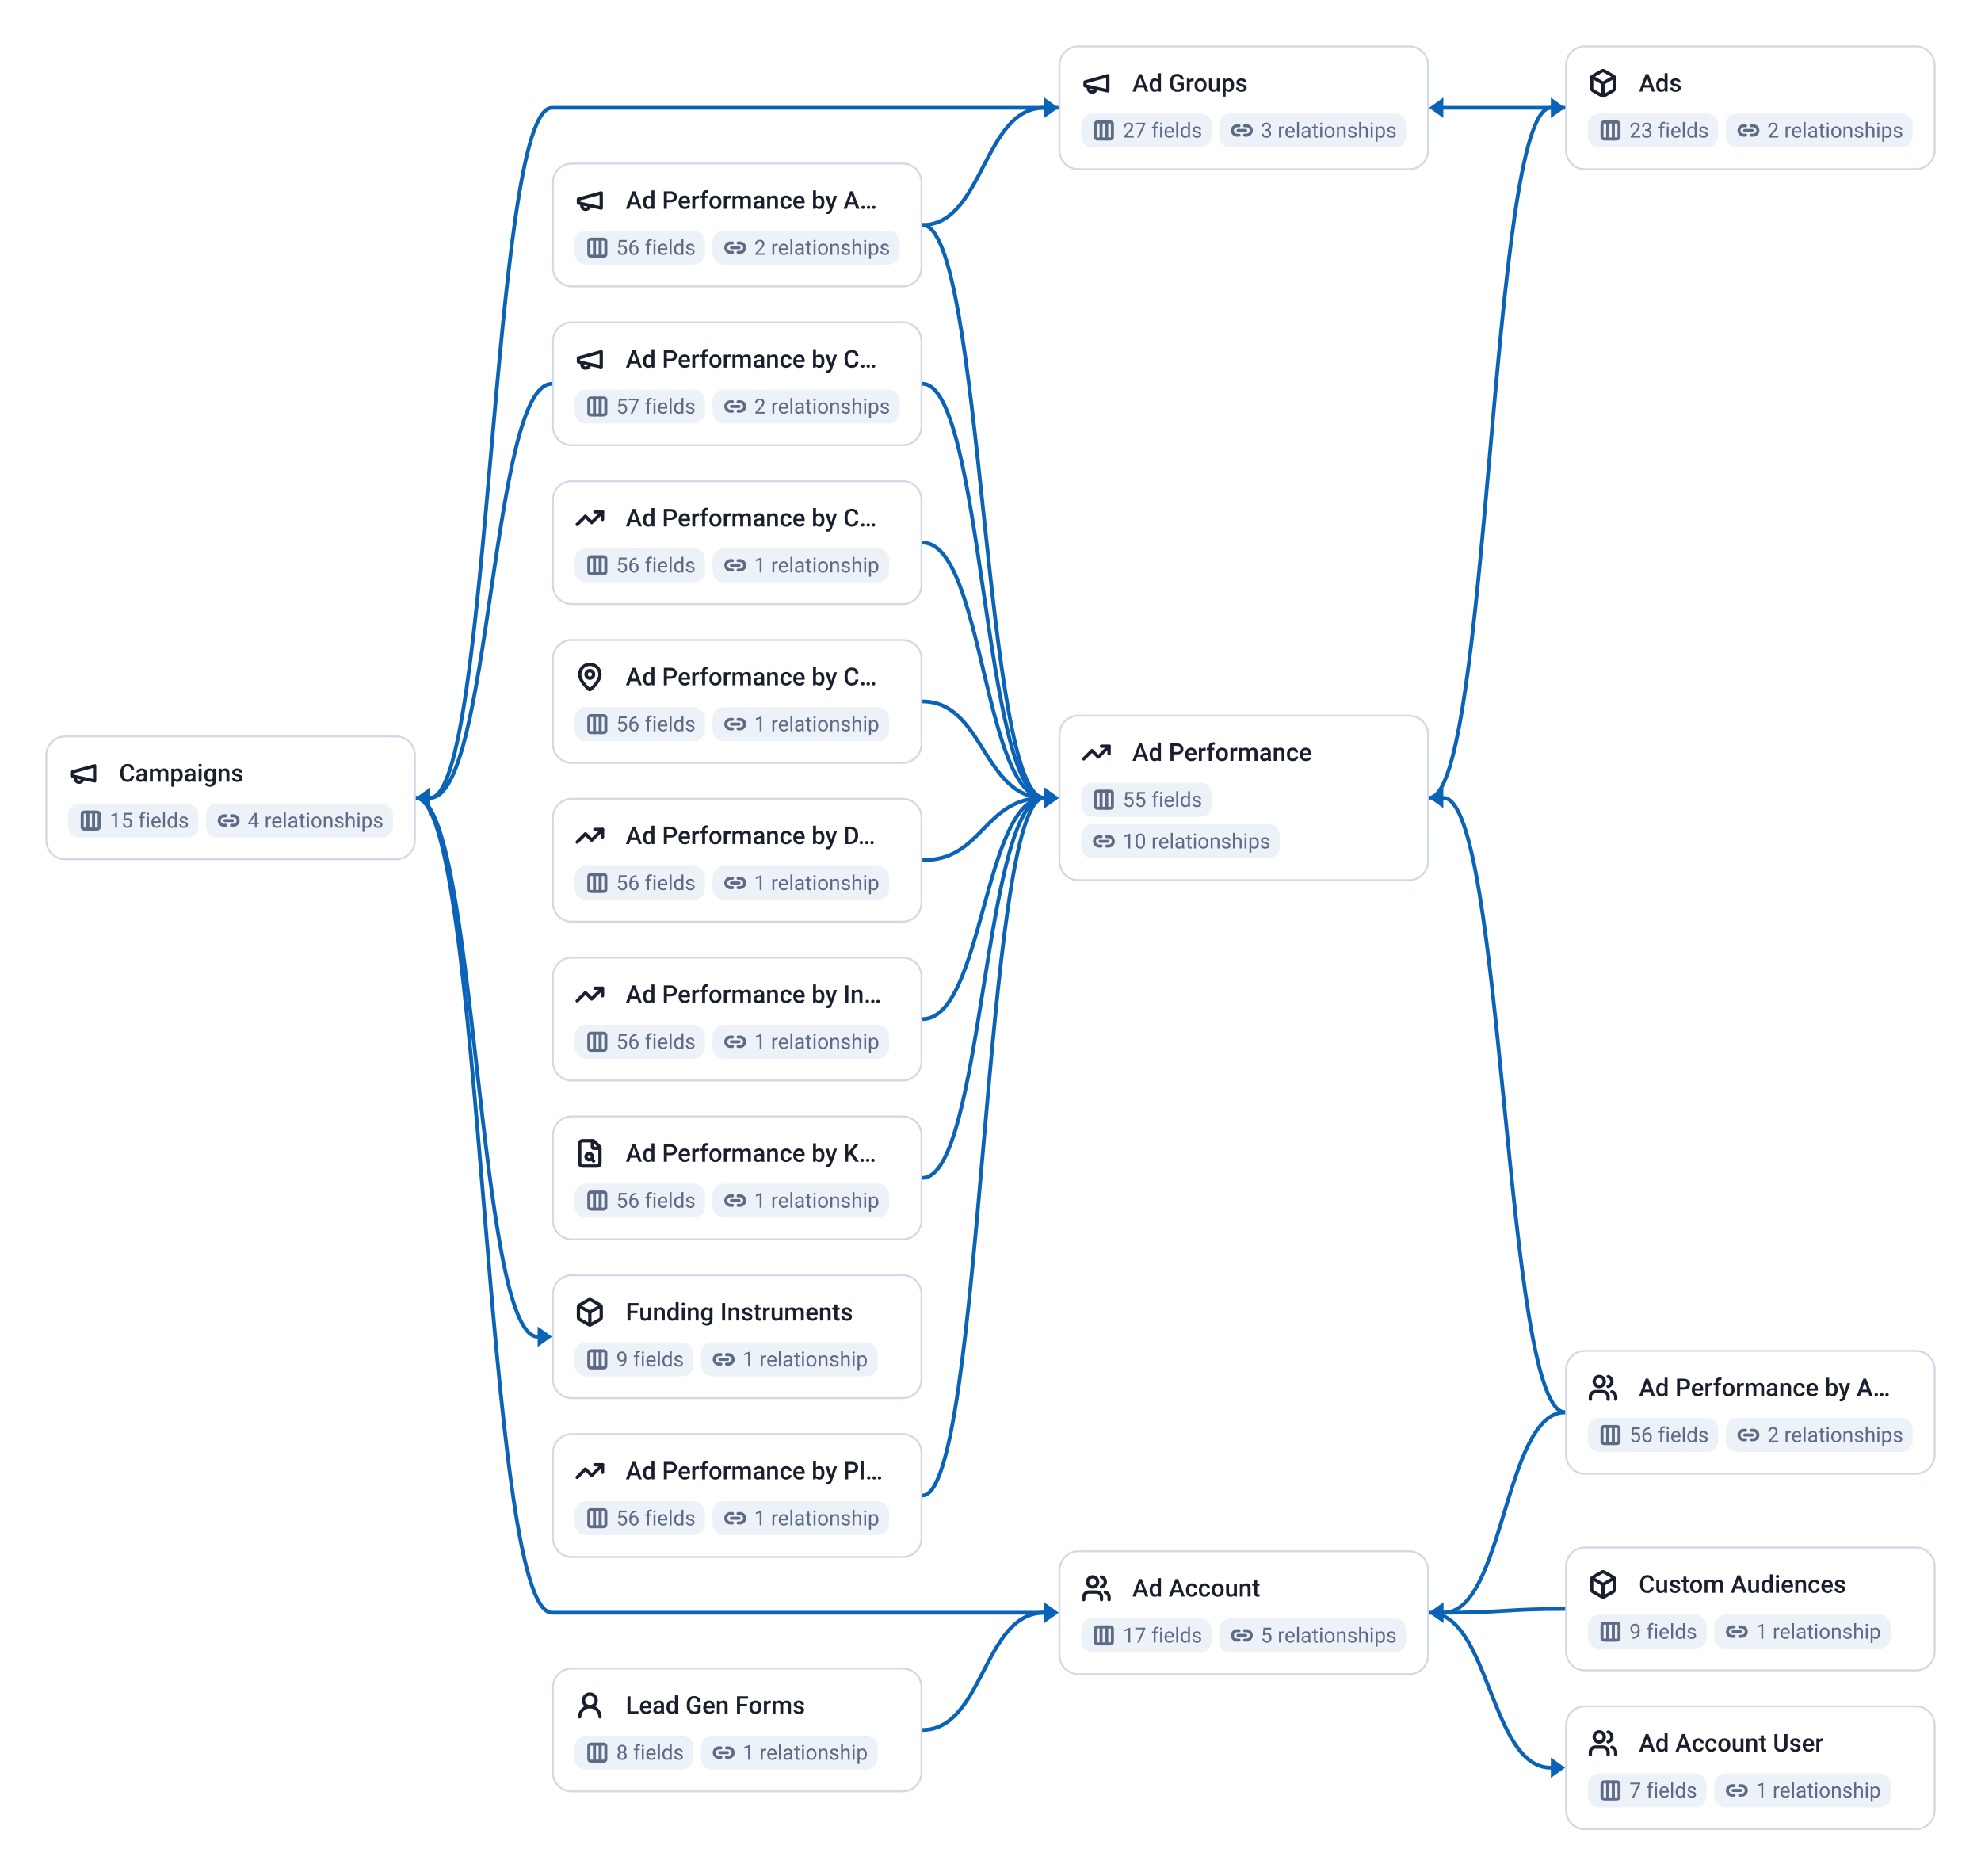
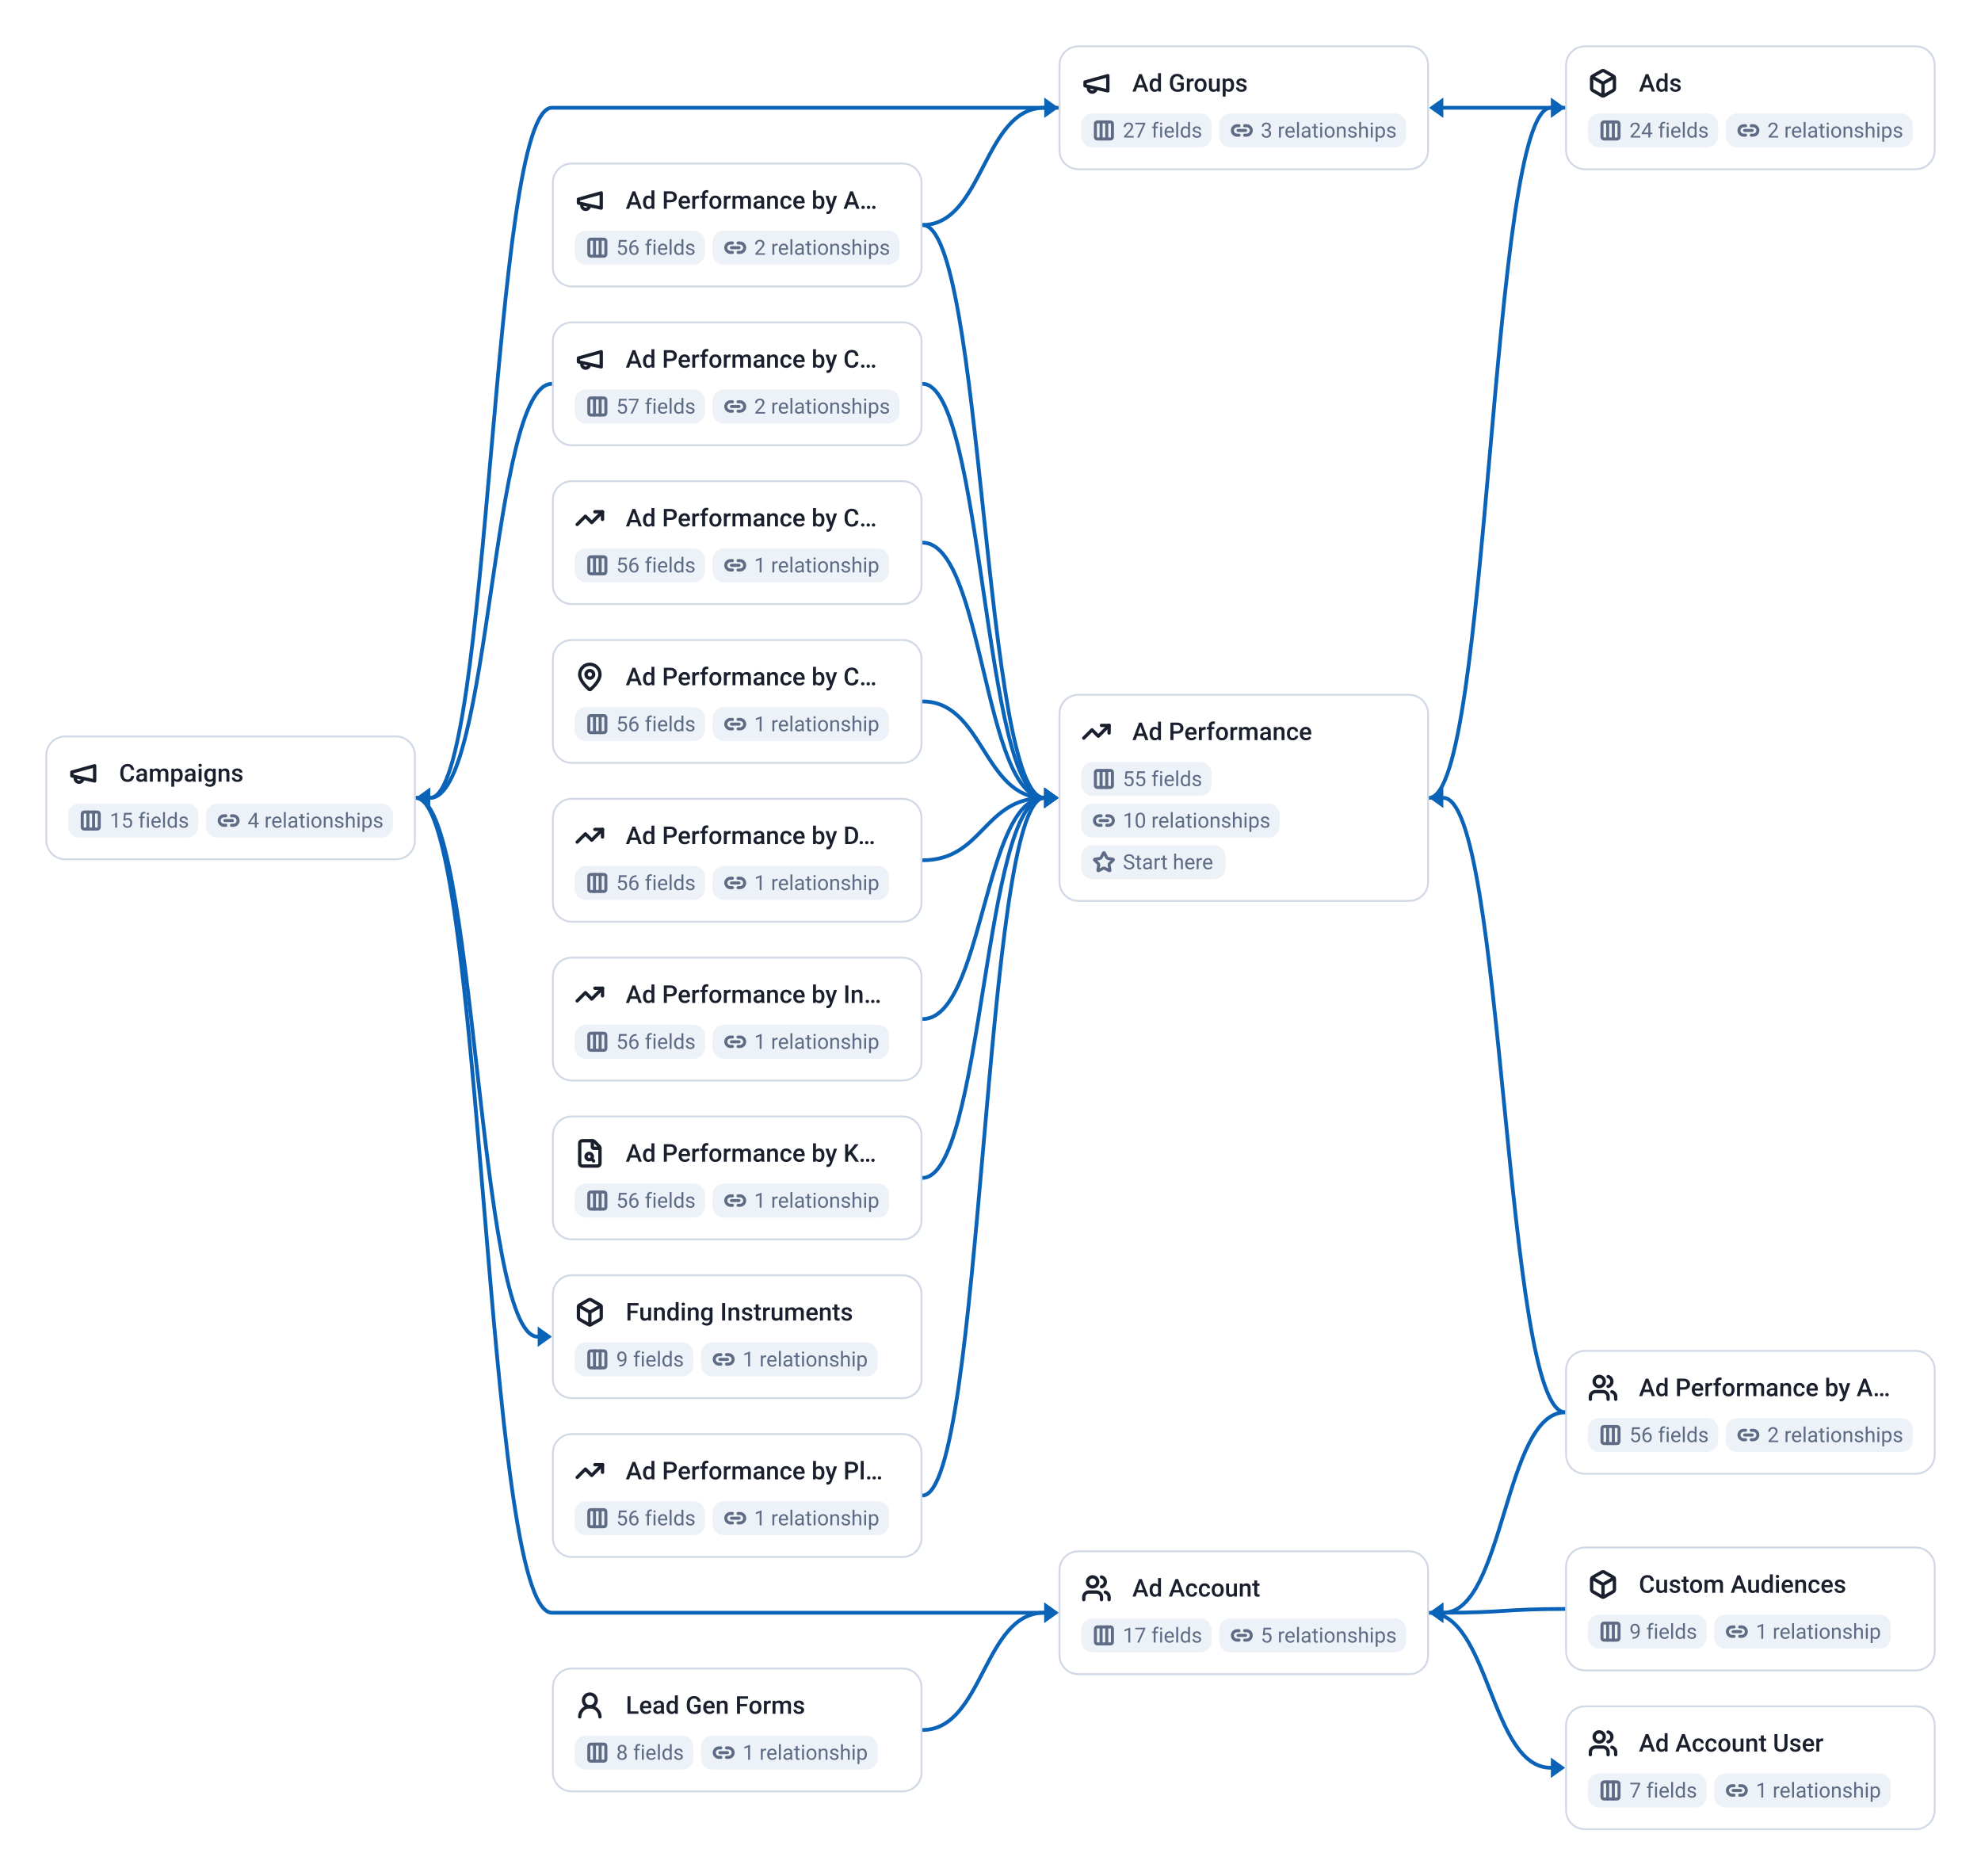
<svg xmlns="http://www.w3.org/2000/svg" width="1048" height="992" viewBox="0 0 1048 992" role="img" aria-labelledby="t">
  <view id="mart-ad-account" viewBox="378 695.5 560 315" />
  <view id="mart-ad-account-user" viewBox="646 777.5 560 315" />
  <view id="mart-ad-groups" viewBox="378 -100.5 560 315" />
  <view id="mart-ad-performance" viewBox="378 264.5 560 315" />
  <view id="central" viewBox="378 264.5 560 315" />
  <view id="mart-ad-performance-by-account" viewBox="646 589.5 560 315" />
  <view id="mart-ad-performance-by-ad-group" viewBox="110 -38.5 560 315" />
  <view id="mart-ad-performance-by-campaign" viewBox="110 45.5 560 315" />
  <view id="mart-ad-performance-by-community" viewBox="110 129.5 560 315" />
  <view id="mart-ad-performance-by-country" viewBox="110 213.5 560 315" />
  <view id="mart-ad-performance-by-dma" viewBox="110 297.5 560 315" />
  <view id="mart-ad-performance-by-interest" viewBox="110 381.5 560 315" />
  <view id="mart-ad-performance-by-keyword" viewBox="110 465.5 560 315" />
  <view id="mart-ad-performance-by-placement" viewBox="110 633.5 560 315" />
  <view id="mart-ads" viewBox="646 -100.5 560 315" />
  <view id="mart-campaigns" viewBox="-158 264.5 560 315" />
  <view id="mart-custom-audiences" viewBox="646 693.5 560 315" />
  <view id="mart-funding-instruments" viewBox="110 549.5 560 315" />
  <view id="mart-lead-gen-forms" viewBox="110 757.5 560 315" />
  <rect x="-158" y="-100.5" width="1364" height="1193" fill="#ffffff" />
  <path d="M756 853 C 788.22 853, 788.22 935, 820.44 935" fill="none" stroke="#0b63b8" stroke-width="2" stroke-linecap="round" />
  <path d="M820.44 929.6L828 935L820.44 940.4Z" fill="#0b63b8" />
  <path d="M560 57 C 524 57, 524 57, 488 57 C 488 57, 292 57, 292 57 C 259.78 57, 259.78 422, 227.56 422" fill="none" stroke="#0b63b8" stroke-width="2" stroke-linecap="round" />
  <path d="M227.56 416.6L220 422L227.56 427.4Z" fill="#0b63b8" />
  <path d="M756 422 C 788.22 422, 788.22 57, 820.44 57" fill="none" stroke="#0b63b8" stroke-width="2" stroke-linecap="round" />
  <path d="M820.44 51.6L828 57L820.44 62.4Z" fill="#0b63b8" />
  <path d="M828 747 C 795.78 747, 795.78 422, 763.56 422" fill="none" stroke="#0b63b8" stroke-width="2" stroke-linecap="round" />
  <path d="M763.56 416.6L756 422L763.56 427.4Z" fill="#0b63b8" />
  <path d="M828 747 C 795.78 747, 795.78 853, 763.56 853" fill="none" stroke="#0b63b8" stroke-width="2" stroke-linecap="round" />
  <path d="M763.56 847.6L756 853L763.56 858.4Z" fill="#0b63b8" />
  <path d="M488 119 C 520.22 119, 520.22 422, 552.44 422" fill="none" stroke="#0b63b8" stroke-width="2" stroke-linecap="round" />
  <path d="M552.44 416.6L560 422L552.44 427.4Z" fill="#0b63b8" />
  <path d="M488 119 C 520.22 119, 520.22 57, 552.44 57" fill="none" stroke="#0b63b8" stroke-width="2" stroke-linecap="round" />
  <path d="M552.44 51.6L560 57L552.44 62.4Z" fill="#0b63b8" />
  <path d="M488 203 C 520.22 203, 520.22 422, 552.44 422" fill="none" stroke="#0b63b8" stroke-width="2" stroke-linecap="round" />
  <path d="M552.44 416.6L560 422L552.44 427.4Z" fill="#0b63b8" />
  <path d="M292 203 C 259.78 203, 259.78 422, 227.56 422" fill="none" stroke="#0b63b8" stroke-width="2" stroke-linecap="round" />
  <path d="M227.56 416.6L220 422L227.56 427.4Z" fill="#0b63b8" />
  <path d="M488 287 C 520.22 287, 520.22 422, 552.44 422" fill="none" stroke="#0b63b8" stroke-width="2" stroke-linecap="round" />
  <path d="M552.44 416.6L560 422L552.44 427.4Z" fill="#0b63b8" />
  <path d="M488 371 C 520.22 371, 520.22 422, 552.44 422" fill="none" stroke="#0b63b8" stroke-width="2" stroke-linecap="round" />
  <path d="M552.44 416.6L560 422L552.44 427.4Z" fill="#0b63b8" />
  <path d="M488 455 C 520.22 455, 520.22 422, 552.44 422" fill="none" stroke="#0b63b8" stroke-width="2" stroke-linecap="round" />
  <path d="M552.44 416.6L560 422L552.44 427.4Z" fill="#0b63b8" />
  <path d="M488 539 C 520.22 539, 520.22 422, 552.44 422" fill="none" stroke="#0b63b8" stroke-width="2" stroke-linecap="round" />
  <path d="M552.44 416.6L560 422L552.44 427.4Z" fill="#0b63b8" />
  <path d="M488 623 C 520.22 623, 520.22 422, 552.44 422" fill="none" stroke="#0b63b8" stroke-width="2" stroke-linecap="round" />
  <path d="M552.44 416.6L560 422L552.44 427.4Z" fill="#0b63b8" />
  <path d="M488 791 C 520.22 791, 520.22 422, 552.44 422" fill="none" stroke="#0b63b8" stroke-width="2" stroke-linecap="round" />
  <path d="M552.44 416.6L560 422L552.44 427.4Z" fill="#0b63b8" />
  <path d="M828 57 C 795.78 57, 795.78 57, 763.56 57" fill="none" stroke="#0b63b8" stroke-width="2" stroke-linecap="round" />
  <path d="M763.56 51.6L756 57L763.56 62.4Z" fill="#0b63b8" />
  <path d="M220 422 C 256 422, 256 853, 292 853 C 292 853, 488 853, 488 853 C 520.22 853, 520.22 853, 552.44 853" fill="none" stroke="#0b63b8" stroke-width="2" stroke-linecap="round" />
  <path d="M552.44 847.6L560 853L552.44 858.4Z" fill="#0b63b8" />
  <path d="M220 422 C 252.22 422, 252.22 707, 284.44 707" fill="none" stroke="#0b63b8" stroke-width="2" stroke-linecap="round" />
  <path d="M284.44 701.6L292 707L284.44 712.4Z" fill="#0b63b8" />
  <path d="M828 851 C 795.78 851, 795.78 853, 763.56 853" fill="none" stroke="#0b63b8" stroke-width="2" stroke-linecap="round" />
  <path d="M763.56 847.6L756 853L763.56 858.4Z" fill="#0b63b8" />
  <path d="M488 915 C 520.22 915, 520.22 853, 552.44 853" fill="none" stroke="#0b63b8" stroke-width="2" stroke-linecap="round" />
  <path d="M552.44 847.6L560 853L552.44 858.4Z" fill="#0b63b8" />
  <g>
    <rect x="560.5" y="820.5" width="195" height="65" rx="10" fill="#ffffff" fill-opacity="0.8" stroke="#d1d9e6" stroke-width="1" />
    <g transform="translate(572 832) scale(0.67)" fill="none" stroke="#1a1f2e" stroke-width="2.63" stroke-linecap="round" stroke-linejoin="round" color="#1a1f2e">
      <path d="M16 21v-2a4 4 0 0 0-4-4H6a4 4 0 0 0-4 4v2" />
      <path d="M16 3.128a4 4 0 0 1 0 7.744" />
      <path d="M22 21v-2a4 4 0 0 0-3-3.87" />
      <circle cx="9" cy="7" r="4" />
    </g>
    <text x="599" y="840" font-family="Roboto, -apple-system, BlinkMacSystemFont, 'Segoe UI', Helvetica, Arial, sans-serif" font-size="13" font-weight="500" fill="#1a1f2e" dominant-baseline="central" textLength="68.48" lengthAdjust="spacingAndGlyphs">Ad Account</text>
    <rect x="572" y="856" width="68.96" height="18" rx="6" fill="#edf1f8" />
    <g transform="translate(578 859) scale(0.5)" fill="none" stroke="#5e6b85" stroke-width="3.2" stroke-linecap="round" stroke-linejoin="round" color="#5e6b85">
      <rect width="18" height="18" x="3" y="3" rx="2" />
      <path d="M9 3v18" />
      <path d="M15 3v18" />
    </g>
    <text x="594" y="865" font-family="Roboto, -apple-system, BlinkMacSystemFont, 'Segoe UI', Helvetica, Arial, sans-serif" font-size="11" fill="#5e6b85" dominant-baseline="central" textLength="40.96" lengthAdjust="spacingAndGlyphs">17 fields</text>
    <rect x="644.96" y="856" width="98.92" height="18" rx="6" fill="#edf1f8" />
    <g transform="translate(650.96 859) scale(0.5)" fill="none" stroke="#5e6b85" stroke-width="3.2" stroke-linecap="round" stroke-linejoin="round" color="#5e6b85">
      <path d="M9 17H7A5 5 0 0 1 7 7h2" />
      <path d="M15 7h2a5 5 0 1 1 0 10h-2" />
      <line x1="8" x2="16" y1="12" y2="12" />
    </g>
    <text x="666.96" y="865" font-family="Roboto, -apple-system, BlinkMacSystemFont, 'Segoe UI', Helvetica, Arial, sans-serif" font-size="11" fill="#5e6b85" dominant-baseline="central" textLength="70.92" lengthAdjust="spacingAndGlyphs">5 relationships</text>
  </g>
  <g>
    <rect x="828.5" y="902.5" width="195" height="65" rx="10" fill="#ffffff" fill-opacity="0.8" stroke="#d1d9e6" stroke-width="1" />
    <g transform="translate(840 914) scale(0.67)" fill="none" stroke="#1a1f2e" stroke-width="2.63" stroke-linecap="round" stroke-linejoin="round" color="#1a1f2e">
      <path d="M16 21v-2a4 4 0 0 0-4-4H6a4 4 0 0 0-4 4v2" />
      <path d="M16 3.128a4 4 0 0 1 0 7.744" />
      <path d="M22 21v-2a4 4 0 0 0-3-3.87" />
      <circle cx="9" cy="7" r="4" />
    </g>
    <text x="867" y="922" font-family="Roboto, -apple-system, BlinkMacSystemFont, 'Segoe UI', Helvetica, Arial, sans-serif" font-size="13" font-weight="500" fill="#1a1f2e" dominant-baseline="central" textLength="100.47" lengthAdjust="spacingAndGlyphs">Ad Account User</text>
    <rect x="840" y="938" width="62.85" height="18" rx="6" fill="#edf1f8" />
    <g transform="translate(846 941) scale(0.5)" fill="none" stroke="#5e6b85" stroke-width="3.2" stroke-linecap="round" stroke-linejoin="round" color="#5e6b85">
      <rect width="18" height="18" x="3" y="3" rx="2" />
      <path d="M9 3v18" />
      <path d="M15 3v18" />
    </g>
    <text x="862" y="947" font-family="Roboto, -apple-system, BlinkMacSystemFont, 'Segoe UI', Helvetica, Arial, sans-serif" font-size="11" fill="#5e6b85" dominant-baseline="central" textLength="34.85" lengthAdjust="spacingAndGlyphs">7 fields</text>
    <rect x="906.85" y="938" width="93.42" height="18" rx="6" fill="#edf1f8" />
    <g transform="translate(912.85 941) scale(0.5)" fill="none" stroke="#5e6b85" stroke-width="3.2" stroke-linecap="round" stroke-linejoin="round" color="#5e6b85">
      <path d="M9 17H7A5 5 0 0 1 7 7h2" />
      <path d="M15 7h2a5 5 0 1 1 0 10h-2" />
      <line x1="8" x2="16" y1="12" y2="12" />
    </g>
    <text x="928.85" y="947" font-family="Roboto, -apple-system, BlinkMacSystemFont, 'Segoe UI', Helvetica, Arial, sans-serif" font-size="11" fill="#5e6b85" dominant-baseline="central" textLength="65.42" lengthAdjust="spacingAndGlyphs">1 relationship</text>
  </g>
  <g>
    <rect x="560.5" y="24.5" width="195" height="65" rx="10" fill="#ffffff" fill-opacity="0.8" stroke="#d1d9e6" stroke-width="1" />
    <g transform="translate(572 36) scale(0.67)" fill="none" stroke="#1a1f2e" stroke-width="2.63" stroke-linecap="round" stroke-linejoin="round" color="#1a1f2e">
      <path d="m3 11 18-5v12L3 14v-3z" />
      <path d="M11.6 16.8a3 3 0 1 1-5.8-1.6" />
    </g>
    <text x="599" y="44" font-family="Roboto, -apple-system, BlinkMacSystemFont, 'Segoe UI', Helvetica, Arial, sans-serif" font-size="13" font-weight="500" fill="#1a1f2e" dominant-baseline="central" textLength="64" lengthAdjust="spacingAndGlyphs">Ad Groups</text>
    <rect x="572" y="60" width="68.96" height="18" rx="6" fill="#edf1f8" />
    <g transform="translate(578 63) scale(0.5)" fill="none" stroke="#5e6b85" stroke-width="3.2" stroke-linecap="round" stroke-linejoin="round" color="#5e6b85">
      <rect width="18" height="18" x="3" y="3" rx="2" />
      <path d="M9 3v18" />
      <path d="M15 3v18" />
    </g>
    <text x="594" y="69" font-family="Roboto, -apple-system, BlinkMacSystemFont, 'Segoe UI', Helvetica, Arial, sans-serif" font-size="11" fill="#5e6b85" dominant-baseline="central" textLength="40.96" lengthAdjust="spacingAndGlyphs">27 fields</text>
    <rect x="644.96" y="60" width="98.92" height="18" rx="6" fill="#edf1f8" />
    <g transform="translate(650.96 63) scale(0.5)" fill="none" stroke="#5e6b85" stroke-width="3.2" stroke-linecap="round" stroke-linejoin="round" color="#5e6b85">
      <path d="M9 17H7A5 5 0 0 1 7 7h2" />
      <path d="M15 7h2a5 5 0 1 1 0 10h-2" />
      <line x1="8" x2="16" y1="12" y2="12" />
    </g>
    <text x="666.96" y="69" font-family="Roboto, -apple-system, BlinkMacSystemFont, 'Segoe UI', Helvetica, Arial, sans-serif" font-size="11" fill="#5e6b85" dominant-baseline="central" textLength="70.92" lengthAdjust="spacingAndGlyphs">3 relationships</text>
  </g>
  <g>
-     <rect x="560.5" y="378.5" width="195" height="87" rx="10" fill="#ffffff" fill-opacity="0.8" stroke="#d1d9e6" stroke-width="1" />
-     <g transform="translate(572 390) scale(0.67)" fill="none" stroke="#1a1f2e" stroke-width="2.63" stroke-linecap="round" stroke-linejoin="round" color="#1a1f2e">
+     <rect x="560.5" y="367.5" width="195" height="109" rx="10" fill="#ffffff" fill-opacity="0.8" stroke="#d1d9e6" stroke-width="1" />
+     <g transform="translate(572 379) scale(0.67)" fill="none" stroke="#1a1f2e" stroke-width="2.63" stroke-linecap="round" stroke-linejoin="round" color="#1a1f2e">
      <path d="M16 7h6v6" />
      <path d="m22 7-8.5 8.5-5-5L2 17" />
    </g>
-     <text x="599" y="398" font-family="Roboto, -apple-system, BlinkMacSystemFont, 'Segoe UI', Helvetica, Arial, sans-serif" font-size="13" font-weight="500" fill="#1a1f2e" dominant-baseline="central" textLength="96.74" lengthAdjust="spacingAndGlyphs">Ad Performance</text>
-     <rect x="572" y="414" width="68.96" height="18" rx="6" fill="#edf1f8" />
-     <g transform="translate(578 417) scale(0.5)" fill="none" stroke="#5e6b85" stroke-width="3.2" stroke-linecap="round" stroke-linejoin="round" color="#5e6b85">
-       <rect width="18" height="18" x="3" y="3" rx="2" />
-       <path d="M9 3v18" />
-       <path d="M15 3v18" />
-     </g>
-     <text x="594" y="423" font-family="Roboto, -apple-system, BlinkMacSystemFont, 'Segoe UI', Helvetica, Arial, sans-serif" font-size="11" fill="#5e6b85" dominant-baseline="central" textLength="40.96" lengthAdjust="spacingAndGlyphs">55 fields</text>
-     <rect x="572" y="436" width="105.03" height="18" rx="6" fill="#edf1f8" />
-     <g transform="translate(578 439) scale(0.5)" fill="none" stroke="#5e6b85" stroke-width="3.2" stroke-linecap="round" stroke-linejoin="round" color="#5e6b85">
-       <path d="M9 17H7A5 5 0 0 1 7 7h2" />
-       <path d="M15 7h2a5 5 0 1 1 0 10h-2" />
-       <line x1="8" x2="16" y1="12" y2="12" />
-     </g>
-     <text x="594" y="445" font-family="Roboto, -apple-system, BlinkMacSystemFont, 'Segoe UI', Helvetica, Arial, sans-serif" font-size="11" fill="#5e6b85" dominant-baseline="central" textLength="77.03" lengthAdjust="spacingAndGlyphs">10 relationships</text>
+     <text x="599" y="387" font-family="Roboto, -apple-system, BlinkMacSystemFont, 'Segoe UI', Helvetica, Arial, sans-serif" font-size="13" font-weight="500" fill="#1a1f2e" dominant-baseline="central" textLength="96.74" lengthAdjust="spacingAndGlyphs">Ad Performance</text>
+     <rect x="572" y="403" width="68.96" height="18" rx="6" fill="#edf1f8" />
+     <g transform="translate(578 406) scale(0.5)" fill="none" stroke="#5e6b85" stroke-width="3.2" stroke-linecap="round" stroke-linejoin="round" color="#5e6b85">
+       <rect width="18" height="18" x="3" y="3" rx="2" />
+       <path d="M9 3v18" />
+       <path d="M15 3v18" />
+     </g>
+     <text x="594" y="412" font-family="Roboto, -apple-system, BlinkMacSystemFont, 'Segoe UI', Helvetica, Arial, sans-serif" font-size="11" fill="#5e6b85" dominant-baseline="central" textLength="40.96" lengthAdjust="spacingAndGlyphs">55 fields</text>
+     <rect x="572" y="425" width="105.03" height="18" rx="6" fill="#edf1f8" />
+     <g transform="translate(578 428) scale(0.5)" fill="none" stroke="#5e6b85" stroke-width="3.2" stroke-linecap="round" stroke-linejoin="round" color="#5e6b85">
+       <path d="M9 17H7A5 5 0 0 1 7 7h2" />
+       <path d="M15 7h2a5 5 0 1 1 0 10h-2" />
+       <line x1="8" x2="16" y1="12" y2="12" />
+     </g>
+     <text x="594" y="434" font-family="Roboto, -apple-system, BlinkMacSystemFont, 'Segoe UI', Helvetica, Arial, sans-serif" font-size="11" fill="#5e6b85" dominant-baseline="central" textLength="77.03" lengthAdjust="spacingAndGlyphs">10 relationships</text>
+     <rect x="572" y="447" width="76.3" height="18" rx="6" fill="#edf1f8" />
+     <g transform="translate(578 450) scale(0.5)" fill="none" stroke="#5e6b85" stroke-width="3.2" stroke-linecap="round" stroke-linejoin="round" color="#5e6b85">
+       <path d="M11.525 2.295a.53.53 0 0 1 .95 0l2.31 4.679a2.12 2.12 0 0 0 1.595 1.16l5.166.756a.53.53 0 0 1 .294.904l-3.736 3.638a2.12 2.12 0 0 0-.611 1.878l.882 5.14a.53.53 0 0 1-.771.56l-4.618-2.428a2.12 2.12 0 0 0-1.973 0L6.396 21.01a.53.53 0 0 1-.77-.56l.881-5.139a2.12 2.12 0 0 0-.611-1.879L2.16 9.795a.53.53 0 0 1 .294-.906l5.165-.755a2.12 2.12 0 0 0 1.597-1.16z" />
+     </g>
+     <text x="594" y="456" font-family="Roboto, -apple-system, BlinkMacSystemFont, 'Segoe UI', Helvetica, Arial, sans-serif" font-size="11" fill="#5e6b85" dominant-baseline="central" textLength="48.3" lengthAdjust="spacingAndGlyphs">Start here</text>
  </g>
  <g>
    <rect x="828.5" y="714.5" width="195" height="65" rx="10" fill="#ffffff" fill-opacity="0.8" stroke="#d1d9e6" stroke-width="1" />
    <g transform="translate(840 726) scale(0.67)" fill="none" stroke="#1a1f2e" stroke-width="2.63" stroke-linecap="round" stroke-linejoin="round" color="#1a1f2e">
      <path d="M16 21v-2a4 4 0 0 0-4-4H6a4 4 0 0 0-4 4v2" />
      <path d="M16 3.128a4 4 0 0 1 0 7.744" />
      <path d="M22 21v-2a4 4 0 0 0-3-3.87" />
      <circle cx="9" cy="7" r="4" />
    </g>
    <text x="867" y="734" font-family="Roboto, -apple-system, BlinkMacSystemFont, 'Segoe UI', Helvetica, Arial, sans-serif" font-size="13" font-weight="500" fill="#1a1f2e" dominant-baseline="central" textLength="140.65" lengthAdjust="spacingAndGlyphs">Ad Performance by A…</text>
    <rect x="840" y="750" width="68.96" height="18" rx="6" fill="#edf1f8" />
    <g transform="translate(846 753) scale(0.5)" fill="none" stroke="#5e6b85" stroke-width="3.2" stroke-linecap="round" stroke-linejoin="round" color="#5e6b85">
      <rect width="18" height="18" x="3" y="3" rx="2" />
      <path d="M9 3v18" />
      <path d="M15 3v18" />
    </g>
    <text x="862" y="759" font-family="Roboto, -apple-system, BlinkMacSystemFont, 'Segoe UI', Helvetica, Arial, sans-serif" font-size="11" fill="#5e6b85" dominant-baseline="central" textLength="40.96" lengthAdjust="spacingAndGlyphs">56 fields</text>
    <rect x="912.96" y="750" width="98.92" height="18" rx="6" fill="#edf1f8" />
    <g transform="translate(918.96 753) scale(0.5)" fill="none" stroke="#5e6b85" stroke-width="3.2" stroke-linecap="round" stroke-linejoin="round" color="#5e6b85">
      <path d="M9 17H7A5 5 0 0 1 7 7h2" />
      <path d="M15 7h2a5 5 0 1 1 0 10h-2" />
      <line x1="8" x2="16" y1="12" y2="12" />
    </g>
    <text x="934.96" y="759" font-family="Roboto, -apple-system, BlinkMacSystemFont, 'Segoe UI', Helvetica, Arial, sans-serif" font-size="11" fill="#5e6b85" dominant-baseline="central" textLength="70.92" lengthAdjust="spacingAndGlyphs">2 relationships</text>
  </g>
  <g>
    <rect x="292.5" y="86.5" width="195" height="65" rx="10" fill="#ffffff" fill-opacity="0.8" stroke="#d1d9e6" stroke-width="1" />
    <g transform="translate(304 98) scale(0.67)" fill="none" stroke="#1a1f2e" stroke-width="2.63" stroke-linecap="round" stroke-linejoin="round" color="#1a1f2e">
      <path d="m3 11 18-5v12L3 14v-3z" />
      <path d="M11.6 16.8a3 3 0 1 1-5.8-1.6" />
    </g>
    <text x="331" y="106" font-family="Roboto, -apple-system, BlinkMacSystemFont, 'Segoe UI', Helvetica, Arial, sans-serif" font-size="13" font-weight="500" fill="#1a1f2e" dominant-baseline="central" textLength="140.65" lengthAdjust="spacingAndGlyphs">Ad Performance by A…</text>
    <rect x="304" y="122" width="68.96" height="18" rx="6" fill="#edf1f8" />
    <g transform="translate(310 125) scale(0.5)" fill="none" stroke="#5e6b85" stroke-width="3.2" stroke-linecap="round" stroke-linejoin="round" color="#5e6b85">
      <rect width="18" height="18" x="3" y="3" rx="2" />
      <path d="M9 3v18" />
      <path d="M15 3v18" />
    </g>
    <text x="326" y="131" font-family="Roboto, -apple-system, BlinkMacSystemFont, 'Segoe UI', Helvetica, Arial, sans-serif" font-size="11" fill="#5e6b85" dominant-baseline="central" textLength="40.96" lengthAdjust="spacingAndGlyphs">56 fields</text>
    <rect x="376.96" y="122" width="98.92" height="18" rx="6" fill="#edf1f8" />
    <g transform="translate(382.96 125) scale(0.5)" fill="none" stroke="#5e6b85" stroke-width="3.2" stroke-linecap="round" stroke-linejoin="round" color="#5e6b85">
      <path d="M9 17H7A5 5 0 0 1 7 7h2" />
      <path d="M15 7h2a5 5 0 1 1 0 10h-2" />
      <line x1="8" x2="16" y1="12" y2="12" />
    </g>
    <text x="398.96" y="131" font-family="Roboto, -apple-system, BlinkMacSystemFont, 'Segoe UI', Helvetica, Arial, sans-serif" font-size="11" fill="#5e6b85" dominant-baseline="central" textLength="70.92" lengthAdjust="spacingAndGlyphs">2 relationships</text>
  </g>
  <g>
    <rect x="292.5" y="170.5" width="195" height="65" rx="10" fill="#ffffff" fill-opacity="0.8" stroke="#d1d9e6" stroke-width="1" />
    <g transform="translate(304 182) scale(0.67)" fill="none" stroke="#1a1f2e" stroke-width="2.63" stroke-linecap="round" stroke-linejoin="round" color="#1a1f2e">
      <path d="m3 11 18-5v12L3 14v-3z" />
      <path d="M11.6 16.8a3 3 0 1 1-5.8-1.6" />
    </g>
    <text x="331" y="190" font-family="Roboto, -apple-system, BlinkMacSystemFont, 'Segoe UI', Helvetica, Arial, sans-serif" font-size="13" font-weight="500" fill="#1a1f2e" dominant-baseline="central" textLength="141.39" lengthAdjust="spacingAndGlyphs">Ad Performance by C…</text>
    <rect x="304" y="206" width="68.96" height="18" rx="6" fill="#edf1f8" />
    <g transform="translate(310 209) scale(0.5)" fill="none" stroke="#5e6b85" stroke-width="3.2" stroke-linecap="round" stroke-linejoin="round" color="#5e6b85">
      <rect width="18" height="18" x="3" y="3" rx="2" />
      <path d="M9 3v18" />
      <path d="M15 3v18" />
    </g>
    <text x="326" y="215" font-family="Roboto, -apple-system, BlinkMacSystemFont, 'Segoe UI', Helvetica, Arial, sans-serif" font-size="11" fill="#5e6b85" dominant-baseline="central" textLength="40.96" lengthAdjust="spacingAndGlyphs">57 fields</text>
    <rect x="376.96" y="206" width="98.92" height="18" rx="6" fill="#edf1f8" />
    <g transform="translate(382.96 209) scale(0.5)" fill="none" stroke="#5e6b85" stroke-width="3.2" stroke-linecap="round" stroke-linejoin="round" color="#5e6b85">
      <path d="M9 17H7A5 5 0 0 1 7 7h2" />
      <path d="M15 7h2a5 5 0 1 1 0 10h-2" />
      <line x1="8" x2="16" y1="12" y2="12" />
    </g>
    <text x="398.96" y="215" font-family="Roboto, -apple-system, BlinkMacSystemFont, 'Segoe UI', Helvetica, Arial, sans-serif" font-size="11" fill="#5e6b85" dominant-baseline="central" textLength="70.92" lengthAdjust="spacingAndGlyphs">2 relationships</text>
  </g>
  <g>
    <rect x="292.5" y="254.5" width="195" height="65" rx="10" fill="#ffffff" fill-opacity="0.8" stroke="#d1d9e6" stroke-width="1" />
    <g transform="translate(304 266) scale(0.67)" fill="none" stroke="#1a1f2e" stroke-width="2.63" stroke-linecap="round" stroke-linejoin="round" color="#1a1f2e">
      <path d="M16 7h6v6" />
      <path d="m22 7-8.5 8.5-5-5L2 17" />
    </g>
    <text x="331" y="274" font-family="Roboto, -apple-system, BlinkMacSystemFont, 'Segoe UI', Helvetica, Arial, sans-serif" font-size="13" font-weight="500" fill="#1a1f2e" dominant-baseline="central" textLength="141.39" lengthAdjust="spacingAndGlyphs">Ad Performance by C…</text>
    <rect x="304" y="290" width="68.96" height="18" rx="6" fill="#edf1f8" />
    <g transform="translate(310 293) scale(0.5)" fill="none" stroke="#5e6b85" stroke-width="3.2" stroke-linecap="round" stroke-linejoin="round" color="#5e6b85">
      <rect width="18" height="18" x="3" y="3" rx="2" />
      <path d="M9 3v18" />
      <path d="M15 3v18" />
    </g>
    <text x="326" y="299" font-family="Roboto, -apple-system, BlinkMacSystemFont, 'Segoe UI', Helvetica, Arial, sans-serif" font-size="11" fill="#5e6b85" dominant-baseline="central" textLength="40.96" lengthAdjust="spacingAndGlyphs">56 fields</text>
    <rect x="376.96" y="290" width="93.42" height="18" rx="6" fill="#edf1f8" />
    <g transform="translate(382.96 293) scale(0.5)" fill="none" stroke="#5e6b85" stroke-width="3.2" stroke-linecap="round" stroke-linejoin="round" color="#5e6b85">
      <path d="M9 17H7A5 5 0 0 1 7 7h2" />
      <path d="M15 7h2a5 5 0 1 1 0 10h-2" />
      <line x1="8" x2="16" y1="12" y2="12" />
    </g>
    <text x="398.96" y="299" font-family="Roboto, -apple-system, BlinkMacSystemFont, 'Segoe UI', Helvetica, Arial, sans-serif" font-size="11" fill="#5e6b85" dominant-baseline="central" textLength="65.42" lengthAdjust="spacingAndGlyphs">1 relationship</text>
  </g>
  <g>
    <rect x="292.5" y="338.5" width="195" height="65" rx="10" fill="#ffffff" fill-opacity="0.8" stroke="#d1d9e6" stroke-width="1" />
    <g transform="translate(304 350) scale(0.67)" fill="none" stroke="#1a1f2e" stroke-width="2.63" stroke-linecap="round" stroke-linejoin="round" color="#1a1f2e">
      <path d="M20 10c0 4.993-5.539 10.193-7.399 11.799a1 1 0 0 1-1.202 0C9.539 20.193 4 14.993 4 10a8 8 0 0 1 16 0" />
      <circle cx="12" cy="10" r="3" />
    </g>
    <text x="331" y="358" font-family="Roboto, -apple-system, BlinkMacSystemFont, 'Segoe UI', Helvetica, Arial, sans-serif" font-size="13" font-weight="500" fill="#1a1f2e" dominant-baseline="central" textLength="141.39" lengthAdjust="spacingAndGlyphs">Ad Performance by C…</text>
    <rect x="304" y="374" width="68.96" height="18" rx="6" fill="#edf1f8" />
    <g transform="translate(310 377) scale(0.5)" fill="none" stroke="#5e6b85" stroke-width="3.2" stroke-linecap="round" stroke-linejoin="round" color="#5e6b85">
      <rect width="18" height="18" x="3" y="3" rx="2" />
      <path d="M9 3v18" />
      <path d="M15 3v18" />
    </g>
    <text x="326" y="383" font-family="Roboto, -apple-system, BlinkMacSystemFont, 'Segoe UI', Helvetica, Arial, sans-serif" font-size="11" fill="#5e6b85" dominant-baseline="central" textLength="40.96" lengthAdjust="spacingAndGlyphs">56 fields</text>
    <rect x="376.96" y="374" width="93.42" height="18" rx="6" fill="#edf1f8" />
    <g transform="translate(382.96 377) scale(0.5)" fill="none" stroke="#5e6b85" stroke-width="3.2" stroke-linecap="round" stroke-linejoin="round" color="#5e6b85">
      <path d="M9 17H7A5 5 0 0 1 7 7h2" />
      <path d="M15 7h2a5 5 0 1 1 0 10h-2" />
      <line x1="8" x2="16" y1="12" y2="12" />
    </g>
    <text x="398.96" y="383" font-family="Roboto, -apple-system, BlinkMacSystemFont, 'Segoe UI', Helvetica, Arial, sans-serif" font-size="11" fill="#5e6b85" dominant-baseline="central" textLength="65.42" lengthAdjust="spacingAndGlyphs">1 relationship</text>
  </g>
  <g>
    <rect x="292.5" y="422.5" width="195" height="65" rx="10" fill="#ffffff" fill-opacity="0.8" stroke="#d1d9e6" stroke-width="1" />
    <g transform="translate(304 434) scale(0.67)" fill="none" stroke="#1a1f2e" stroke-width="2.63" stroke-linecap="round" stroke-linejoin="round" color="#1a1f2e">
      <path d="M16 7h6v6" />
      <path d="m22 7-8.5 8.5-5-5L2 17" />
    </g>
    <text x="331" y="442" font-family="Roboto, -apple-system, BlinkMacSystemFont, 'Segoe UI', Helvetica, Arial, sans-serif" font-size="13" font-weight="500" fill="#1a1f2e" dominant-baseline="central" textLength="141.39" lengthAdjust="spacingAndGlyphs">Ad Performance by D…</text>
    <rect x="304" y="458" width="68.96" height="18" rx="6" fill="#edf1f8" />
    <g transform="translate(310 461) scale(0.5)" fill="none" stroke="#5e6b85" stroke-width="3.2" stroke-linecap="round" stroke-linejoin="round" color="#5e6b85">
      <rect width="18" height="18" x="3" y="3" rx="2" />
      <path d="M9 3v18" />
      <path d="M15 3v18" />
    </g>
    <text x="326" y="467" font-family="Roboto, -apple-system, BlinkMacSystemFont, 'Segoe UI', Helvetica, Arial, sans-serif" font-size="11" fill="#5e6b85" dominant-baseline="central" textLength="40.96" lengthAdjust="spacingAndGlyphs">56 fields</text>
    <rect x="376.96" y="458" width="93.42" height="18" rx="6" fill="#edf1f8" />
    <g transform="translate(382.96 461) scale(0.5)" fill="none" stroke="#5e6b85" stroke-width="3.2" stroke-linecap="round" stroke-linejoin="round" color="#5e6b85">
      <path d="M9 17H7A5 5 0 0 1 7 7h2" />
      <path d="M15 7h2a5 5 0 1 1 0 10h-2" />
      <line x1="8" x2="16" y1="12" y2="12" />
    </g>
    <text x="398.96" y="467" font-family="Roboto, -apple-system, BlinkMacSystemFont, 'Segoe UI', Helvetica, Arial, sans-serif" font-size="11" fill="#5e6b85" dominant-baseline="central" textLength="65.42" lengthAdjust="spacingAndGlyphs">1 relationship</text>
  </g>
  <g>
    <rect x="292.5" y="506.5" width="195" height="65" rx="10" fill="#ffffff" fill-opacity="0.8" stroke="#d1d9e6" stroke-width="1" />
    <g transform="translate(304 518) scale(0.67)" fill="none" stroke="#1a1f2e" stroke-width="2.63" stroke-linecap="round" stroke-linejoin="round" color="#1a1f2e">
      <path d="M16 7h6v6" />
      <path d="m22 7-8.5 8.5-5-5L2 17" />
    </g>
    <text x="331" y="526" font-family="Roboto, -apple-system, BlinkMacSystemFont, 'Segoe UI', Helvetica, Arial, sans-serif" font-size="13" font-weight="500" fill="#1a1f2e" dominant-baseline="central" textLength="142.88" lengthAdjust="spacingAndGlyphs">Ad Performance by In…</text>
    <rect x="304" y="542" width="68.96" height="18" rx="6" fill="#edf1f8" />
    <g transform="translate(310 545) scale(0.5)" fill="none" stroke="#5e6b85" stroke-width="3.2" stroke-linecap="round" stroke-linejoin="round" color="#5e6b85">
      <rect width="18" height="18" x="3" y="3" rx="2" />
      <path d="M9 3v18" />
      <path d="M15 3v18" />
    </g>
    <text x="326" y="551" font-family="Roboto, -apple-system, BlinkMacSystemFont, 'Segoe UI', Helvetica, Arial, sans-serif" font-size="11" fill="#5e6b85" dominant-baseline="central" textLength="40.96" lengthAdjust="spacingAndGlyphs">56 fields</text>
    <rect x="376.96" y="542" width="93.42" height="18" rx="6" fill="#edf1f8" />
    <g transform="translate(382.96 545) scale(0.5)" fill="none" stroke="#5e6b85" stroke-width="3.2" stroke-linecap="round" stroke-linejoin="round" color="#5e6b85">
      <path d="M9 17H7A5 5 0 0 1 7 7h2" />
      <path d="M15 7h2a5 5 0 1 1 0 10h-2" />
      <line x1="8" x2="16" y1="12" y2="12" />
    </g>
    <text x="398.96" y="551" font-family="Roboto, -apple-system, BlinkMacSystemFont, 'Segoe UI', Helvetica, Arial, sans-serif" font-size="11" fill="#5e6b85" dominant-baseline="central" textLength="65.42" lengthAdjust="spacingAndGlyphs">1 relationship</text>
  </g>
  <g>
    <rect x="292.5" y="590.5" width="195" height="65" rx="10" fill="#ffffff" fill-opacity="0.8" stroke="#d1d9e6" stroke-width="1" />
    <g transform="translate(304 602) scale(0.67)" fill="none" stroke="#1a1f2e" stroke-width="2.63" stroke-linecap="round" stroke-linejoin="round" color="#1a1f2e">
      <path d="M6 22a2 2 0 0 1-2-2V4a2 2 0 0 1 2-2h8a2.4 2.4 0 0 1 1.704.706l3.588 3.588A2.4 2.4 0 0 1 20 8v12a2 2 0 0 1-2 2z" />
      <path d="M14 2v5a1 1 0 0 0 1 1h5" />
      <circle cx="11.5" cy="14.5" r="2.5" />
      <path d="M13.3 16.3 15 18" />
    </g>
    <text x="331" y="610" font-family="Roboto, -apple-system, BlinkMacSystemFont, 'Segoe UI', Helvetica, Arial, sans-serif" font-size="13" font-weight="500" fill="#1a1f2e" dominant-baseline="central" textLength="140.65" lengthAdjust="spacingAndGlyphs">Ad Performance by K…</text>
    <rect x="304" y="626" width="68.96" height="18" rx="6" fill="#edf1f8" />
    <g transform="translate(310 629) scale(0.5)" fill="none" stroke="#5e6b85" stroke-width="3.2" stroke-linecap="round" stroke-linejoin="round" color="#5e6b85">
      <rect width="18" height="18" x="3" y="3" rx="2" />
      <path d="M9 3v18" />
      <path d="M15 3v18" />
    </g>
    <text x="326" y="635" font-family="Roboto, -apple-system, BlinkMacSystemFont, 'Segoe UI', Helvetica, Arial, sans-serif" font-size="11" fill="#5e6b85" dominant-baseline="central" textLength="40.96" lengthAdjust="spacingAndGlyphs">56 fields</text>
    <rect x="376.96" y="626" width="93.42" height="18" rx="6" fill="#edf1f8" />
    <g transform="translate(382.96 629) scale(0.5)" fill="none" stroke="#5e6b85" stroke-width="3.2" stroke-linecap="round" stroke-linejoin="round" color="#5e6b85">
      <path d="M9 17H7A5 5 0 0 1 7 7h2" />
      <path d="M15 7h2a5 5 0 1 1 0 10h-2" />
      <line x1="8" x2="16" y1="12" y2="12" />
    </g>
    <text x="398.96" y="635" font-family="Roboto, -apple-system, BlinkMacSystemFont, 'Segoe UI', Helvetica, Arial, sans-serif" font-size="11" fill="#5e6b85" dominant-baseline="central" textLength="65.42" lengthAdjust="spacingAndGlyphs">1 relationship</text>
  </g>
  <g>
    <rect x="292.5" y="758.5" width="195" height="65" rx="10" fill="#ffffff" fill-opacity="0.8" stroke="#d1d9e6" stroke-width="1" />
    <g transform="translate(304 770) scale(0.67)" fill="none" stroke="#1a1f2e" stroke-width="2.63" stroke-linecap="round" stroke-linejoin="round" color="#1a1f2e">
      <path d="M16 7h6v6" />
      <path d="m22 7-8.5 8.5-5-5L2 17" />
    </g>
    <text x="331" y="778" font-family="Roboto, -apple-system, BlinkMacSystemFont, 'Segoe UI', Helvetica, Arial, sans-serif" font-size="13" font-weight="500" fill="#1a1f2e" dominant-baseline="central" textLength="143.62" lengthAdjust="spacingAndGlyphs">Ad Performance by Pl…</text>
    <rect x="304" y="794" width="68.96" height="18" rx="6" fill="#edf1f8" />
    <g transform="translate(310 797) scale(0.5)" fill="none" stroke="#5e6b85" stroke-width="3.2" stroke-linecap="round" stroke-linejoin="round" color="#5e6b85">
      <rect width="18" height="18" x="3" y="3" rx="2" />
      <path d="M9 3v18" />
      <path d="M15 3v18" />
    </g>
    <text x="326" y="803" font-family="Roboto, -apple-system, BlinkMacSystemFont, 'Segoe UI', Helvetica, Arial, sans-serif" font-size="11" fill="#5e6b85" dominant-baseline="central" textLength="40.96" lengthAdjust="spacingAndGlyphs">56 fields</text>
    <rect x="376.96" y="794" width="93.42" height="18" rx="6" fill="#edf1f8" />
    <g transform="translate(382.96 797) scale(0.5)" fill="none" stroke="#5e6b85" stroke-width="3.2" stroke-linecap="round" stroke-linejoin="round" color="#5e6b85">
      <path d="M9 17H7A5 5 0 0 1 7 7h2" />
      <path d="M15 7h2a5 5 0 1 1 0 10h-2" />
      <line x1="8" x2="16" y1="12" y2="12" />
    </g>
    <text x="398.96" y="803" font-family="Roboto, -apple-system, BlinkMacSystemFont, 'Segoe UI', Helvetica, Arial, sans-serif" font-size="11" fill="#5e6b85" dominant-baseline="central" textLength="65.42" lengthAdjust="spacingAndGlyphs">1 relationship</text>
  </g>
  <g>
    <rect x="828.5" y="24.5" width="195" height="65" rx="10" fill="#ffffff" fill-opacity="0.8" stroke="#d1d9e6" stroke-width="1" />
    <g transform="translate(840 36) scale(0.67)" fill="none" stroke="#1a1f2e" stroke-width="2.63" stroke-linecap="round" stroke-linejoin="round" color="#1a1f2e">
      <path d="M21 8a2 2 0 0 0-1-1.73l-7-4a2 2 0 0 0-2 0l-7 4A2 2 0 0 0 3 8v8a2 2 0 0 0 1 1.73l7 4a2 2 0 0 0 2 0l7-4A2 2 0 0 0 21 16Z" />
      <path d="m3.3 7 8.7 5 8.7-5" />
      <path d="M12 22V12" />
    </g>
    <text x="867" y="44" font-family="Roboto, -apple-system, BlinkMacSystemFont, 'Segoe UI', Helvetica, Arial, sans-serif" font-size="13" font-weight="500" fill="#1a1f2e" dominant-baseline="central" textLength="23.07" lengthAdjust="spacingAndGlyphs">Ads</text>
    <rect x="840" y="60" width="68.96" height="18" rx="6" fill="#edf1f8" />
    <g transform="translate(846 63) scale(0.5)" fill="none" stroke="#5e6b85" stroke-width="3.2" stroke-linecap="round" stroke-linejoin="round" color="#5e6b85">
      <rect width="18" height="18" x="3" y="3" rx="2" />
      <path d="M9 3v18" />
      <path d="M15 3v18" />
    </g>
-     <text x="862" y="69" font-family="Roboto, -apple-system, BlinkMacSystemFont, 'Segoe UI', Helvetica, Arial, sans-serif" font-size="11" fill="#5e6b85" dominant-baseline="central" textLength="40.96" lengthAdjust="spacingAndGlyphs">23 fields</text>
+     <text x="862" y="69" font-family="Roboto, -apple-system, BlinkMacSystemFont, 'Segoe UI', Helvetica, Arial, sans-serif" font-size="11" fill="#5e6b85" dominant-baseline="central" textLength="40.96" lengthAdjust="spacingAndGlyphs">24 fields</text>
    <rect x="912.96" y="60" width="98.92" height="18" rx="6" fill="#edf1f8" />
    <g transform="translate(918.96 63) scale(0.5)" fill="none" stroke="#5e6b85" stroke-width="3.2" stroke-linecap="round" stroke-linejoin="round" color="#5e6b85">
      <path d="M9 17H7A5 5 0 0 1 7 7h2" />
      <path d="M15 7h2a5 5 0 1 1 0 10h-2" />
      <line x1="8" x2="16" y1="12" y2="12" />
    </g>
    <text x="934.96" y="69" font-family="Roboto, -apple-system, BlinkMacSystemFont, 'Segoe UI', Helvetica, Arial, sans-serif" font-size="11" fill="#5e6b85" dominant-baseline="central" textLength="70.92" lengthAdjust="spacingAndGlyphs">2 relationships</text>
  </g>
  <g>
    <rect x="24.5" y="389.5" width="195" height="65" rx="10" fill="#ffffff" fill-opacity="0.8" stroke="#d1d9e6" stroke-width="1" />
    <g transform="translate(36 401) scale(0.67)" fill="none" stroke="#1a1f2e" stroke-width="2.63" stroke-linecap="round" stroke-linejoin="round" color="#1a1f2e">
      <path d="m3 11 18-5v12L3 14v-3z" />
      <path d="M11.6 16.8a3 3 0 1 1-5.8-1.6" />
    </g>
    <text x="63" y="409" font-family="Roboto, -apple-system, BlinkMacSystemFont, 'Segoe UI', Helvetica, Arial, sans-serif" font-size="13" font-weight="500" fill="#1a1f2e" dominant-baseline="central" textLength="67.71" lengthAdjust="spacingAndGlyphs">Campaigns</text>
    <rect x="36" y="425" width="68.96" height="18" rx="6" fill="#edf1f8" />
    <g transform="translate(42 428) scale(0.5)" fill="none" stroke="#5e6b85" stroke-width="3.2" stroke-linecap="round" stroke-linejoin="round" color="#5e6b85">
      <rect width="18" height="18" x="3" y="3" rx="2" />
      <path d="M9 3v18" />
      <path d="M15 3v18" />
    </g>
    <text x="58" y="434" font-family="Roboto, -apple-system, BlinkMacSystemFont, 'Segoe UI', Helvetica, Arial, sans-serif" font-size="11" fill="#5e6b85" dominant-baseline="central" textLength="40.96" lengthAdjust="spacingAndGlyphs">15 fields</text>
    <rect x="108.96" y="425" width="98.92" height="18" rx="6" fill="#edf1f8" />
    <g transform="translate(114.96 428) scale(0.5)" fill="none" stroke="#5e6b85" stroke-width="3.2" stroke-linecap="round" stroke-linejoin="round" color="#5e6b85">
      <path d="M9 17H7A5 5 0 0 1 7 7h2" />
      <path d="M15 7h2a5 5 0 1 1 0 10h-2" />
      <line x1="8" x2="16" y1="12" y2="12" />
    </g>
    <text x="130.96" y="434" font-family="Roboto, -apple-system, BlinkMacSystemFont, 'Segoe UI', Helvetica, Arial, sans-serif" font-size="11" fill="#5e6b85" dominant-baseline="central" textLength="70.92" lengthAdjust="spacingAndGlyphs">4 relationships</text>
  </g>
  <g>
    <rect x="828.5" y="818.5" width="195" height="65" rx="10" fill="#ffffff" fill-opacity="0.8" stroke="#d1d9e6" stroke-width="1" />
    <g transform="translate(840 830) scale(0.67)" fill="none" stroke="#1a1f2e" stroke-width="2.63" stroke-linecap="round" stroke-linejoin="round" color="#1a1f2e">
      <path d="M21 8a2 2 0 0 0-1-1.73l-7-4a2 2 0 0 0-2 0l-7 4A2 2 0 0 0 3 8v8a2 2 0 0 0 1 1.73l7 4a2 2 0 0 0 2 0l7-4A2 2 0 0 0 21 16Z" />
      <path d="m3.3 7 8.7 5 8.7-5" />
      <path d="M12 22V12" />
    </g>
    <text x="867" y="838" font-family="Roboto, -apple-system, BlinkMacSystemFont, 'Segoe UI', Helvetica, Arial, sans-serif" font-size="13" font-weight="500" fill="#1a1f2e" dominant-baseline="central" textLength="112.37" lengthAdjust="spacingAndGlyphs">Custom Audiences</text>
    <rect x="840" y="854" width="62.85" height="18" rx="6" fill="#edf1f8" />
    <g transform="translate(846 857) scale(0.5)" fill="none" stroke="#5e6b85" stroke-width="3.2" stroke-linecap="round" stroke-linejoin="round" color="#5e6b85">
      <rect width="18" height="18" x="3" y="3" rx="2" />
      <path d="M9 3v18" />
      <path d="M15 3v18" />
    </g>
    <text x="862" y="863" font-family="Roboto, -apple-system, BlinkMacSystemFont, 'Segoe UI', Helvetica, Arial, sans-serif" font-size="11" fill="#5e6b85" dominant-baseline="central" textLength="34.85" lengthAdjust="spacingAndGlyphs">9 fields</text>
    <rect x="906.85" y="854" width="93.42" height="18" rx="6" fill="#edf1f8" />
    <g transform="translate(912.85 857) scale(0.5)" fill="none" stroke="#5e6b85" stroke-width="3.2" stroke-linecap="round" stroke-linejoin="round" color="#5e6b85">
      <path d="M9 17H7A5 5 0 0 1 7 7h2" />
      <path d="M15 7h2a5 5 0 1 1 0 10h-2" />
      <line x1="8" x2="16" y1="12" y2="12" />
    </g>
    <text x="928.85" y="863" font-family="Roboto, -apple-system, BlinkMacSystemFont, 'Segoe UI', Helvetica, Arial, sans-serif" font-size="11" fill="#5e6b85" dominant-baseline="central" textLength="65.42" lengthAdjust="spacingAndGlyphs">1 relationship</text>
  </g>
  <g>
    <rect x="292.5" y="674.5" width="195" height="65" rx="10" fill="#ffffff" fill-opacity="0.8" stroke="#d1d9e6" stroke-width="1" />
    <g transform="translate(304 686) scale(0.67)" fill="none" stroke="#1a1f2e" stroke-width="2.63" stroke-linecap="round" stroke-linejoin="round" color="#1a1f2e">
      <path d="M21 8a2 2 0 0 0-1-1.73l-7-4a2 2 0 0 0-2 0l-7 4A2 2 0 0 0 3 8v8a2 2 0 0 0 1 1.73l7 4a2 2 0 0 0 2 0l7-4A2 2 0 0 0 21 16Z" />
      <path d="m3.3 7 8.7 5 8.7-5" />
      <path d="M12 22V12" />
    </g>
    <text x="331" y="694" font-family="Roboto, -apple-system, BlinkMacSystemFont, 'Segoe UI', Helvetica, Arial, sans-serif" font-size="13" font-weight="500" fill="#1a1f2e" dominant-baseline="central" textLength="122.05" lengthAdjust="spacingAndGlyphs">Funding Instruments</text>
    <rect x="304" y="710" width="62.85" height="18" rx="6" fill="#edf1f8" />
    <g transform="translate(310 713) scale(0.5)" fill="none" stroke="#5e6b85" stroke-width="3.2" stroke-linecap="round" stroke-linejoin="round" color="#5e6b85">
      <rect width="18" height="18" x="3" y="3" rx="2" />
      <path d="M9 3v18" />
      <path d="M15 3v18" />
    </g>
    <text x="326" y="719" font-family="Roboto, -apple-system, BlinkMacSystemFont, 'Segoe UI', Helvetica, Arial, sans-serif" font-size="11" fill="#5e6b85" dominant-baseline="central" textLength="34.85" lengthAdjust="spacingAndGlyphs">9 fields</text>
    <rect x="370.85" y="710" width="93.42" height="18" rx="6" fill="#edf1f8" />
    <g transform="translate(376.85 713) scale(0.5)" fill="none" stroke="#5e6b85" stroke-width="3.2" stroke-linecap="round" stroke-linejoin="round" color="#5e6b85">
      <path d="M9 17H7A5 5 0 0 1 7 7h2" />
      <path d="M15 7h2a5 5 0 1 1 0 10h-2" />
      <line x1="8" x2="16" y1="12" y2="12" />
    </g>
    <text x="392.85" y="719" font-family="Roboto, -apple-system, BlinkMacSystemFont, 'Segoe UI', Helvetica, Arial, sans-serif" font-size="11" fill="#5e6b85" dominant-baseline="central" textLength="65.42" lengthAdjust="spacingAndGlyphs">1 relationship</text>
  </g>
  <g>
    <rect x="292.5" y="882.5" width="195" height="65" rx="10" fill="#ffffff" fill-opacity="0.8" stroke="#d1d9e6" stroke-width="1" />
    <g transform="translate(304 894) scale(0.67)" fill="none" stroke="#1a1f2e" stroke-width="2.63" stroke-linecap="round" stroke-linejoin="round" color="#1a1f2e">
      <circle cx="12" cy="8" r="5" />
      <path d="M20 21a8 8 0 0 0-16 0" />
    </g>
    <text x="331" y="902" font-family="Roboto, -apple-system, BlinkMacSystemFont, 'Segoe UI', Helvetica, Arial, sans-serif" font-size="13" font-weight="500" fill="#1a1f2e" dominant-baseline="central" textLength="100.47" lengthAdjust="spacingAndGlyphs">Lead Gen Forms</text>
    <rect x="304" y="918" width="62.85" height="18" rx="6" fill="#edf1f8" />
    <g transform="translate(310 921) scale(0.5)" fill="none" stroke="#5e6b85" stroke-width="3.2" stroke-linecap="round" stroke-linejoin="round" color="#5e6b85">
      <rect width="18" height="18" x="3" y="3" rx="2" />
      <path d="M9 3v18" />
      <path d="M15 3v18" />
    </g>
    <text x="326" y="927" font-family="Roboto, -apple-system, BlinkMacSystemFont, 'Segoe UI', Helvetica, Arial, sans-serif" font-size="11" fill="#5e6b85" dominant-baseline="central" textLength="34.85" lengthAdjust="spacingAndGlyphs">8 fields</text>
    <rect x="370.85" y="918" width="93.42" height="18" rx="6" fill="#edf1f8" />
    <g transform="translate(376.85 921) scale(0.5)" fill="none" stroke="#5e6b85" stroke-width="3.2" stroke-linecap="round" stroke-linejoin="round" color="#5e6b85">
      <path d="M9 17H7A5 5 0 0 1 7 7h2" />
      <path d="M15 7h2a5 5 0 1 1 0 10h-2" />
      <line x1="8" x2="16" y1="12" y2="12" />
    </g>
    <text x="392.85" y="927" font-family="Roboto, -apple-system, BlinkMacSystemFont, 'Segoe UI', Helvetica, Arial, sans-serif" font-size="11" fill="#5e6b85" dominant-baseline="central" textLength="65.42" lengthAdjust="spacingAndGlyphs">1 relationship</text>
  </g>
</svg>
